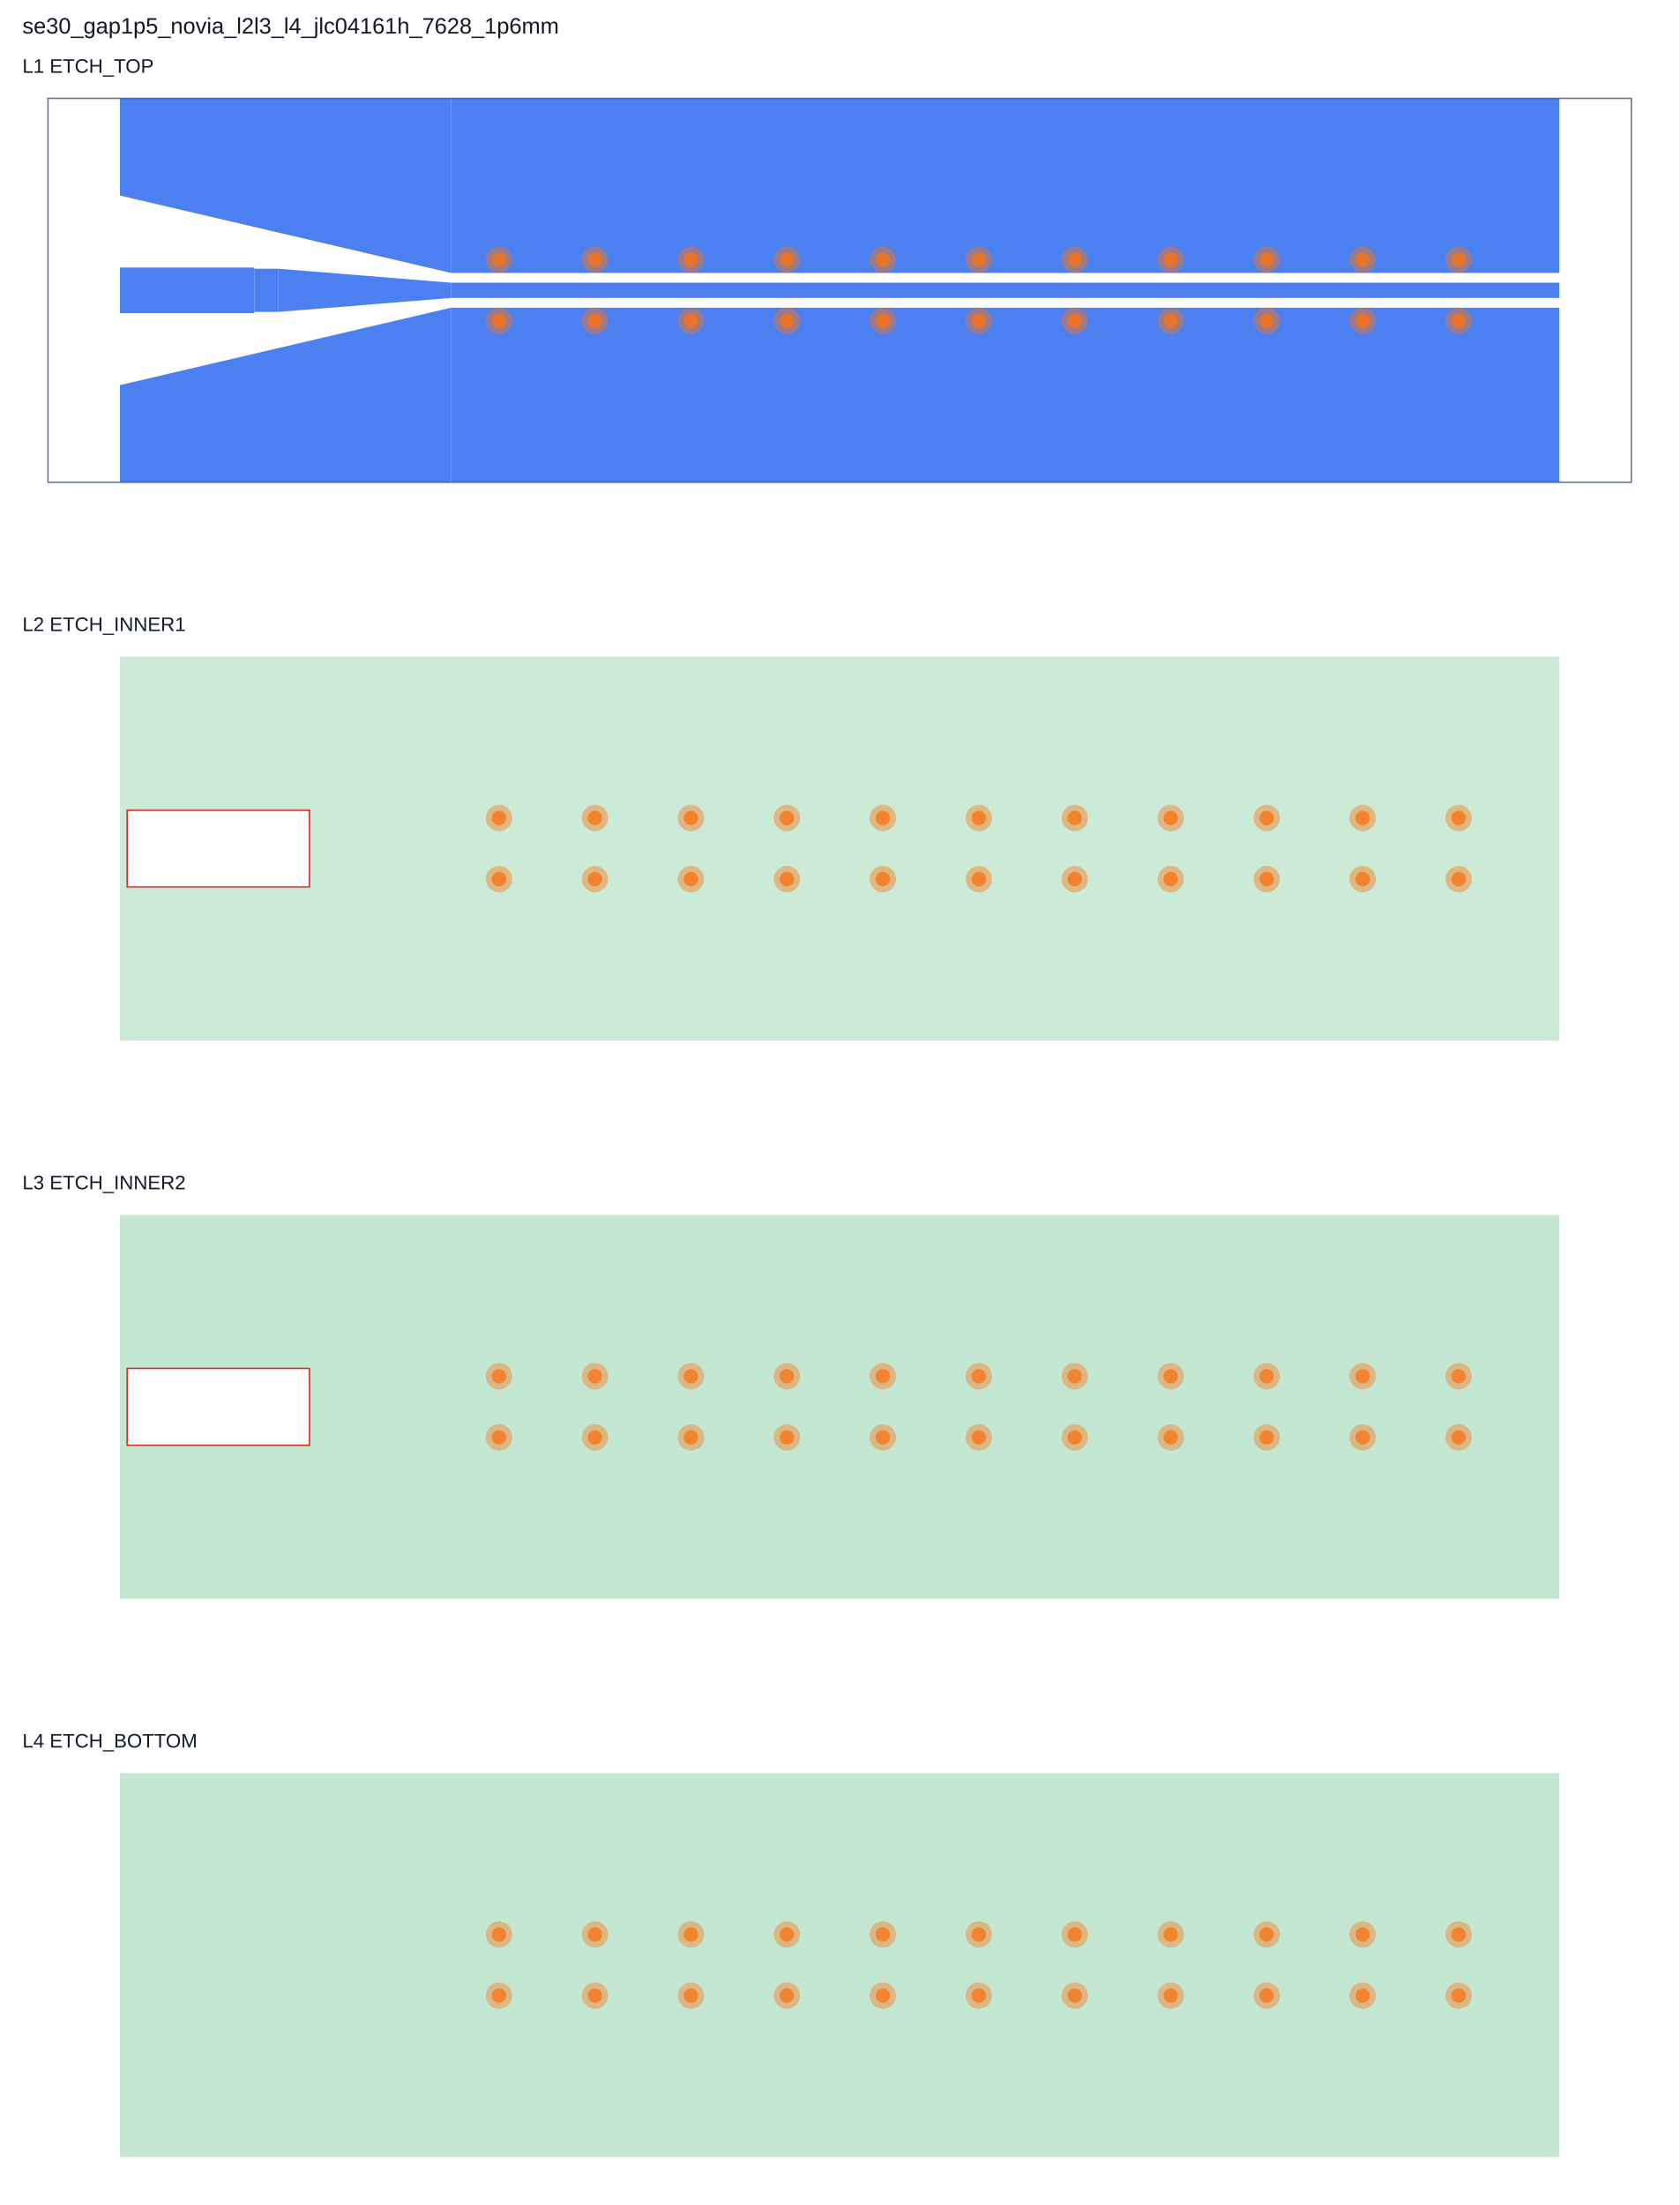
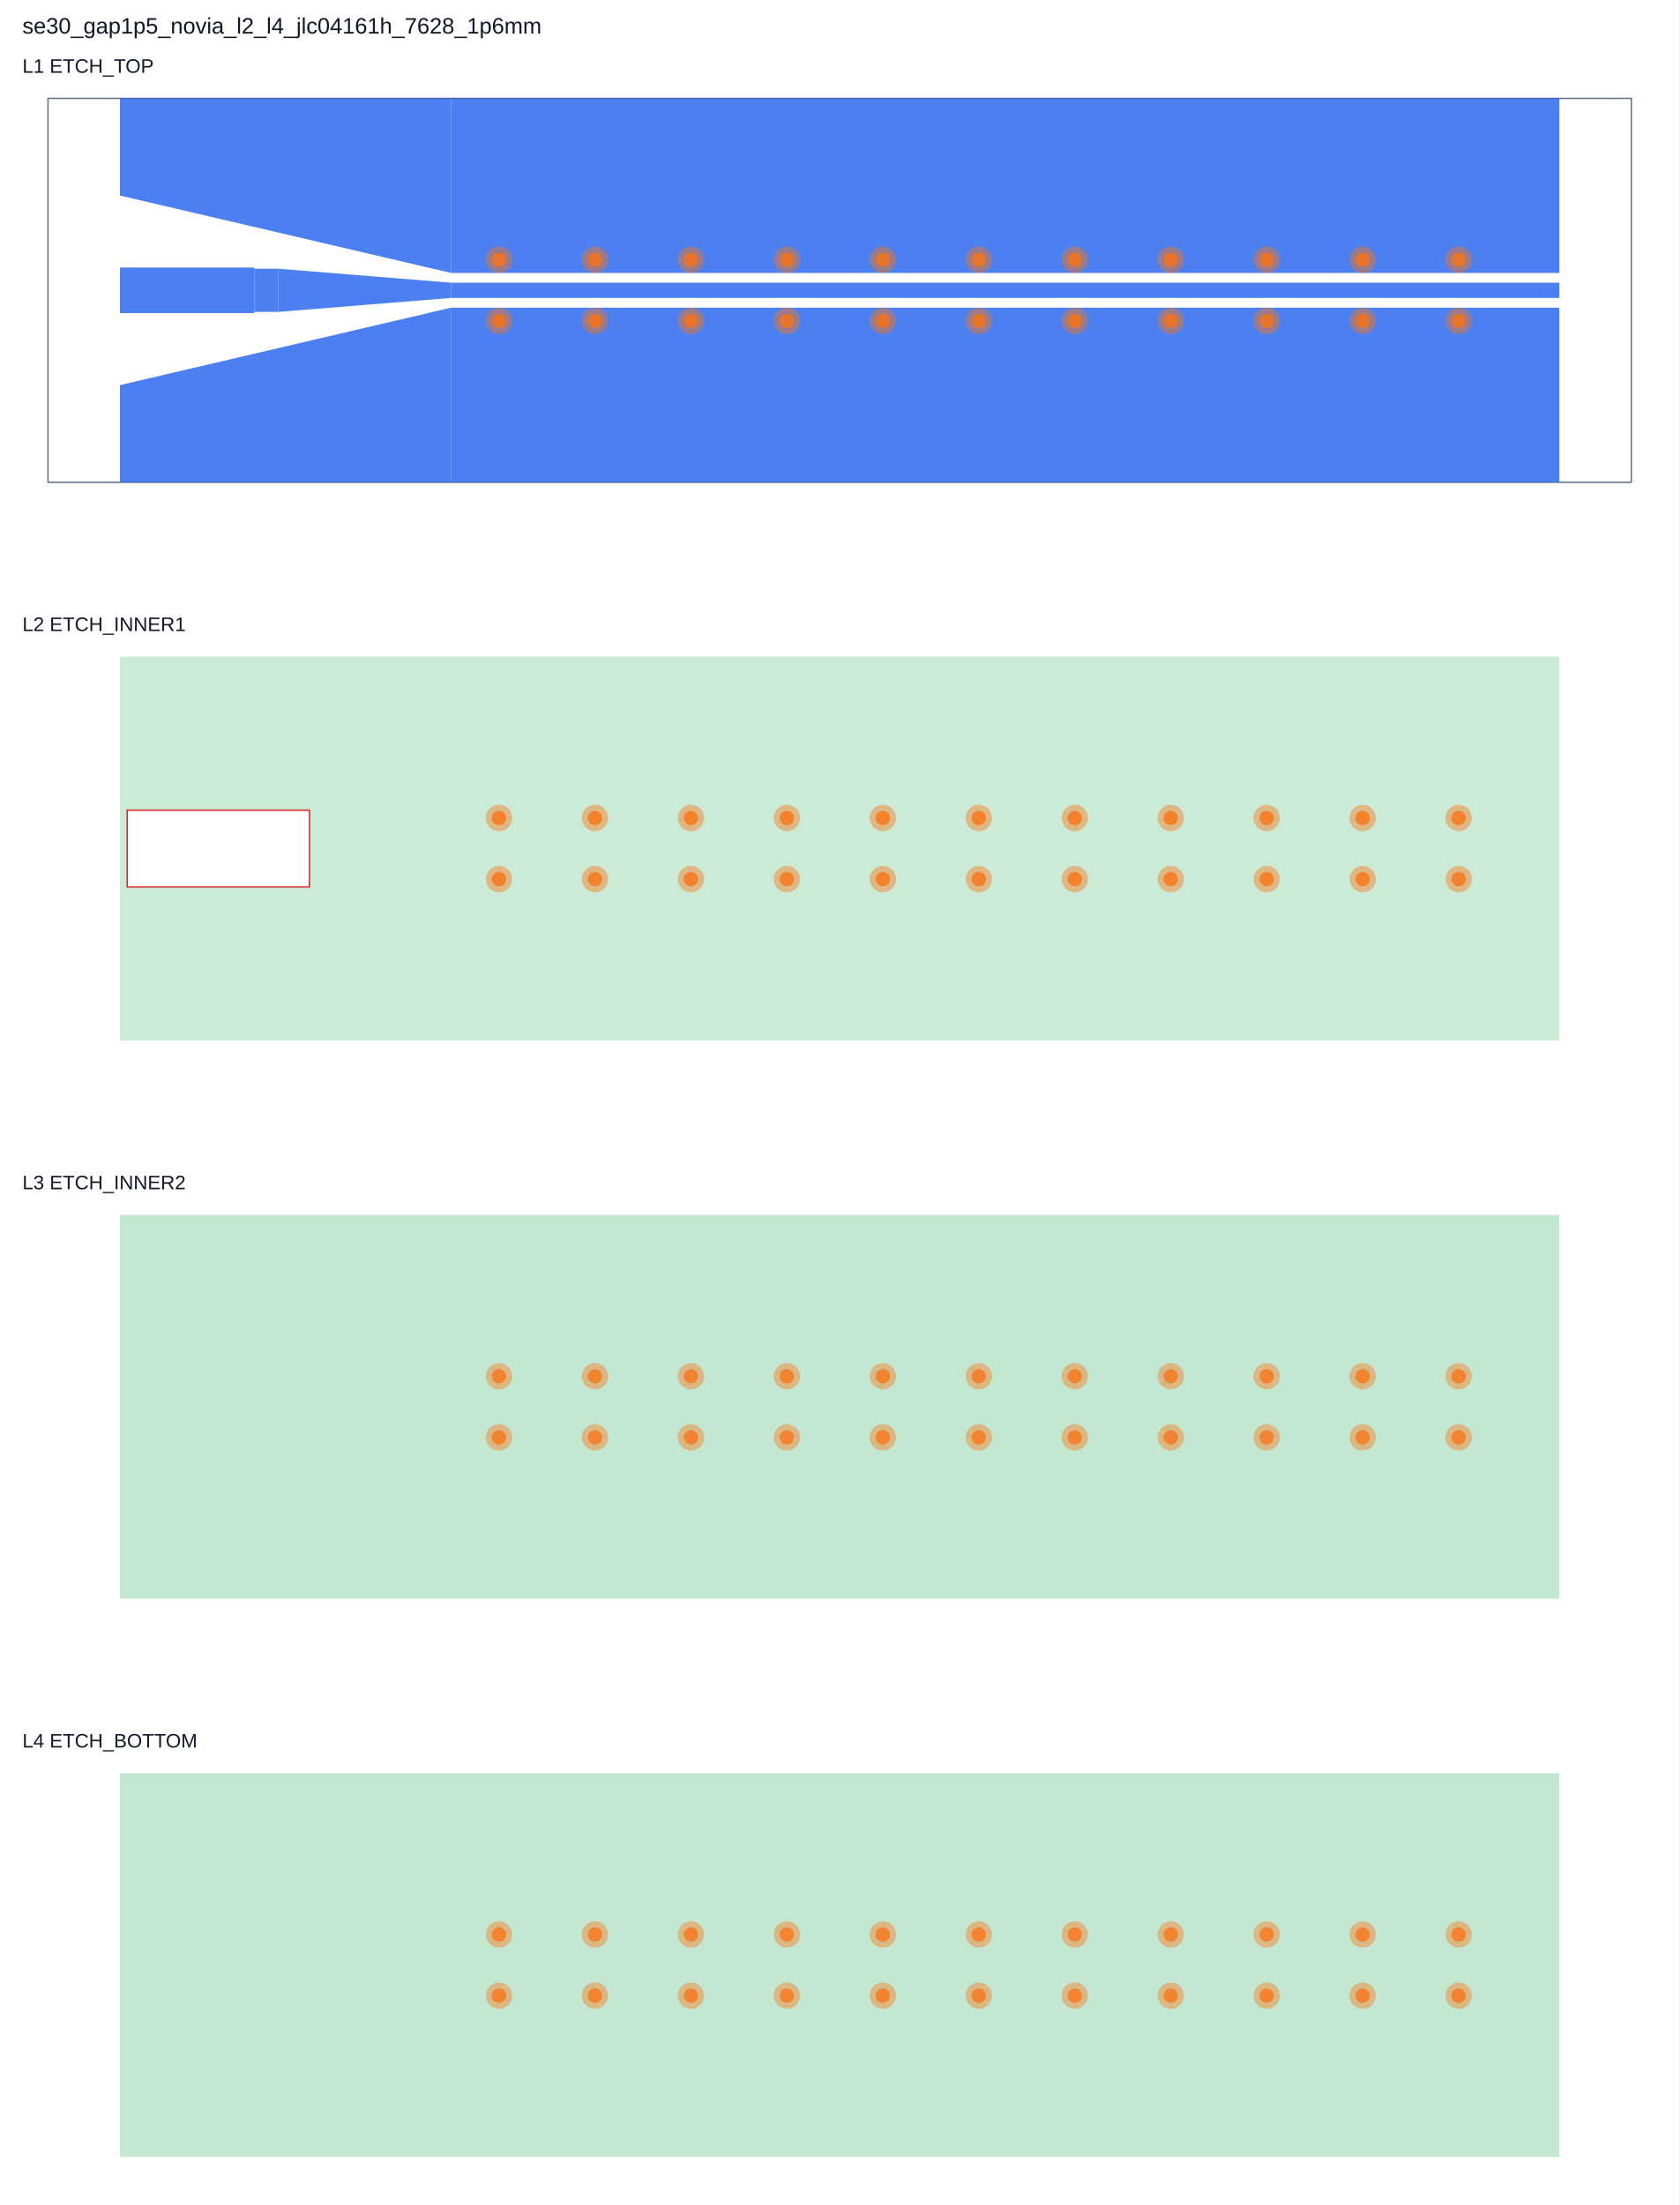
<svg xmlns="http://www.w3.org/2000/svg" width="1200" height="1575.429" viewBox="0 0 1200 1575.429">
  <rect x="0" y="0" width="1200" height="1575.429" fill="#ffffff" />
-   <text x="16" y="24" font-family="Arial, sans-serif" font-size="16" fill="#111827">se30_gap1p5_novia_l2l3_l4_jlc04161h_7628_1p6mm</text>
+   <text x="16" y="24" font-family="Arial, sans-serif" font-size="16" fill="#111827">se30_gap1p5_novia_l2_l4_jlc04161h_7628_1p6mm</text>
  <text x="16" y="52" font-family="Arial, sans-serif" font-size="14" fill="#111827">L1 ETCH_TOP</text>
  <rect x="34.286" y="70.286" width="1131.429" height="274.286" fill="none" stroke="#64748b" stroke-width="1" />
  <polygon points="85.714,139.714 322.286,195.019 322.286,70.286 85.714,70.286" fill="#2563eb" stroke="none" stroke-width="1" opacity="0.82" />
  <polygon points="85.714,275.143 85.714,344.571 322.286,344.571 322.286,219.838" fill="#2563eb" stroke="none" stroke-width="1" opacity="0.82" />
  <rect x="322.286" y="70.286" width="792" height="124.733" fill="#2563eb" stroke="none" stroke-width="1" opacity="0.82" />
  <rect x="322.286" y="219.838" width="792" height="124.733" fill="#2563eb" stroke="none" stroke-width="1" opacity="0.82" />
  <rect x="85.714" y="191.143" width="96" height="32.571" fill="#2563eb" stroke="none" stroke-width="1" opacity="0.82" />
  <rect x="181.714" y="192" width="17.143" height="30.857" fill="#2563eb" stroke="none" stroke-width="1" opacity="0.82" />
  <polygon points="198.857,222.857 322.286,212.871 322.286,201.986 198.857,192" fill="#2563eb" stroke="none" stroke-width="1" opacity="0.82" />
  <rect x="322.286" y="201.986" width="774.857" height="10.886" fill="#2563eb" stroke="none" stroke-width="1" opacity="0.82" />
  <rect x="1097.143" y="201.986" width="17.143" height="10.886" fill="#2563eb" stroke="none" stroke-width="1" opacity="0.82" />
  <circle cx="356.571" cy="185.59" r="9.429" fill="#f97316" opacity="0.451" />
  <circle cx="356.571" cy="185.59" r="5.143" fill="#f97316" opacity="0.82" />
  <circle cx="425.143" cy="185.59" r="9.429" fill="#f97316" opacity="0.451" />
  <circle cx="425.143" cy="185.59" r="5.143" fill="#f97316" opacity="0.82" />
  <circle cx="493.714" cy="185.59" r="9.429" fill="#f97316" opacity="0.451" />
  <circle cx="493.714" cy="185.59" r="5.143" fill="#f97316" opacity="0.82" />
  <circle cx="562.286" cy="185.59" r="9.429" fill="#f97316" opacity="0.451" />
  <circle cx="562.286" cy="185.59" r="5.143" fill="#f97316" opacity="0.82" />
  <circle cx="630.857" cy="185.59" r="9.429" fill="#f97316" opacity="0.451" />
  <circle cx="630.857" cy="185.59" r="5.143" fill="#f97316" opacity="0.82" />
  <circle cx="699.429" cy="185.59" r="9.429" fill="#f97316" opacity="0.451" />
  <circle cx="699.429" cy="185.59" r="5.143" fill="#f97316" opacity="0.82" />
  <circle cx="768" cy="185.59" r="9.429" fill="#f97316" opacity="0.451" />
  <circle cx="768" cy="185.59" r="5.143" fill="#f97316" opacity="0.82" />
  <circle cx="836.571" cy="185.59" r="9.429" fill="#f97316" opacity="0.451" />
  <circle cx="836.571" cy="185.59" r="5.143" fill="#f97316" opacity="0.82" />
  <circle cx="905.143" cy="185.59" r="9.429" fill="#f97316" opacity="0.451" />
  <circle cx="905.143" cy="185.59" r="5.143" fill="#f97316" opacity="0.82" />
  <circle cx="973.714" cy="185.59" r="9.429" fill="#f97316" opacity="0.451" />
  <circle cx="973.714" cy="185.59" r="5.143" fill="#f97316" opacity="0.82" />
  <circle cx="1042.286" cy="185.59" r="9.429" fill="#f97316" opacity="0.451" />
  <circle cx="1042.286" cy="185.59" r="5.143" fill="#f97316" opacity="0.82" />
  <circle cx="356.571" cy="229.267" r="9.429" fill="#f97316" opacity="0.451" />
  <circle cx="356.571" cy="229.267" r="5.143" fill="#f97316" opacity="0.82" />
  <circle cx="425.143" cy="229.267" r="9.429" fill="#f97316" opacity="0.451" />
  <circle cx="425.143" cy="229.267" r="5.143" fill="#f97316" opacity="0.82" />
  <circle cx="493.714" cy="229.267" r="9.429" fill="#f97316" opacity="0.451" />
  <circle cx="493.714" cy="229.267" r="5.143" fill="#f97316" opacity="0.82" />
  <circle cx="562.286" cy="229.267" r="9.429" fill="#f97316" opacity="0.451" />
  <circle cx="562.286" cy="229.267" r="5.143" fill="#f97316" opacity="0.82" />
  <circle cx="630.857" cy="229.267" r="9.429" fill="#f97316" opacity="0.451" />
  <circle cx="630.857" cy="229.267" r="5.143" fill="#f97316" opacity="0.82" />
  <circle cx="699.429" cy="229.267" r="9.429" fill="#f97316" opacity="0.451" />
  <circle cx="699.429" cy="229.267" r="5.143" fill="#f97316" opacity="0.82" />
  <circle cx="768" cy="229.267" r="9.429" fill="#f97316" opacity="0.451" />
  <circle cx="768" cy="229.267" r="5.143" fill="#f97316" opacity="0.82" />
  <circle cx="836.571" cy="229.267" r="9.429" fill="#f97316" opacity="0.451" />
  <circle cx="836.571" cy="229.267" r="5.143" fill="#f97316" opacity="0.82" />
  <circle cx="905.143" cy="229.267" r="9.429" fill="#f97316" opacity="0.451" />
  <circle cx="905.143" cy="229.267" r="5.143" fill="#f97316" opacity="0.82" />
  <circle cx="973.714" cy="229.267" r="9.429" fill="#f97316" opacity="0.451" />
  <circle cx="973.714" cy="229.267" r="5.143" fill="#f97316" opacity="0.82" />
  <circle cx="1042.286" cy="229.267" r="9.429" fill="#f97316" opacity="0.451" />
  <circle cx="1042.286" cy="229.267" r="5.143" fill="#f97316" opacity="0.82" />
  <text x="16" y="450.857" font-family="Arial, sans-serif" font-size="14" fill="#111827">L2 ETCH_INNER1</text>
  <rect x="85.714" y="469.143" width="1028.571" height="274.286" fill="#16a34a" stroke="none" stroke-width="1" opacity="0.22" />
  <circle cx="356.571" cy="584.447" r="9.429" fill="#f97316" opacity="0.44" />
  <circle cx="356.571" cy="584.447" r="5.143" fill="#f97316" opacity="0.8" />
  <circle cx="425.143" cy="584.447" r="9.429" fill="#f97316" opacity="0.44" />
  <circle cx="425.143" cy="584.447" r="5.143" fill="#f97316" opacity="0.8" />
  <circle cx="493.714" cy="584.447" r="9.429" fill="#f97316" opacity="0.44" />
  <circle cx="493.714" cy="584.447" r="5.143" fill="#f97316" opacity="0.8" />
  <circle cx="562.286" cy="584.447" r="9.429" fill="#f97316" opacity="0.44" />
  <circle cx="562.286" cy="584.447" r="5.143" fill="#f97316" opacity="0.8" />
  <circle cx="630.857" cy="584.447" r="9.429" fill="#f97316" opacity="0.44" />
  <circle cx="630.857" cy="584.447" r="5.143" fill="#f97316" opacity="0.8" />
  <circle cx="699.429" cy="584.447" r="9.429" fill="#f97316" opacity="0.44" />
  <circle cx="699.429" cy="584.447" r="5.143" fill="#f97316" opacity="0.8" />
  <circle cx="768" cy="584.447" r="9.429" fill="#f97316" opacity="0.44" />
  <circle cx="768" cy="584.447" r="5.143" fill="#f97316" opacity="0.8" />
  <circle cx="836.571" cy="584.447" r="9.429" fill="#f97316" opacity="0.44" />
  <circle cx="836.571" cy="584.447" r="5.143" fill="#f97316" opacity="0.8" />
  <circle cx="905.143" cy="584.447" r="9.429" fill="#f97316" opacity="0.44" />
  <circle cx="905.143" cy="584.447" r="5.143" fill="#f97316" opacity="0.8" />
  <circle cx="973.714" cy="584.447" r="9.429" fill="#f97316" opacity="0.44" />
  <circle cx="973.714" cy="584.447" r="5.143" fill="#f97316" opacity="0.8" />
  <circle cx="1042.286" cy="584.447" r="9.429" fill="#f97316" opacity="0.44" />
  <circle cx="1042.286" cy="584.447" r="5.143" fill="#f97316" opacity="0.8" />
  <circle cx="356.571" cy="628.124" r="9.429" fill="#f97316" opacity="0.44" />
  <circle cx="356.571" cy="628.124" r="5.143" fill="#f97316" opacity="0.8" />
  <circle cx="425.143" cy="628.124" r="9.429" fill="#f97316" opacity="0.44" />
  <circle cx="425.143" cy="628.124" r="5.143" fill="#f97316" opacity="0.8" />
  <circle cx="493.714" cy="628.124" r="9.429" fill="#f97316" opacity="0.44" />
  <circle cx="493.714" cy="628.124" r="5.143" fill="#f97316" opacity="0.8" />
  <circle cx="562.286" cy="628.124" r="9.429" fill="#f97316" opacity="0.44" />
  <circle cx="562.286" cy="628.124" r="5.143" fill="#f97316" opacity="0.8" />
  <circle cx="630.857" cy="628.124" r="9.429" fill="#f97316" opacity="0.44" />
  <circle cx="630.857" cy="628.124" r="5.143" fill="#f97316" opacity="0.8" />
  <circle cx="699.429" cy="628.124" r="9.429" fill="#f97316" opacity="0.44" />
  <circle cx="699.429" cy="628.124" r="5.143" fill="#f97316" opacity="0.8" />
  <circle cx="768" cy="628.124" r="9.429" fill="#f97316" opacity="0.44" />
  <circle cx="768" cy="628.124" r="5.143" fill="#f97316" opacity="0.8" />
  <circle cx="836.571" cy="628.124" r="9.429" fill="#f97316" opacity="0.44" />
  <circle cx="836.571" cy="628.124" r="5.143" fill="#f97316" opacity="0.8" />
  <circle cx="905.143" cy="628.124" r="9.429" fill="#f97316" opacity="0.44" />
  <circle cx="905.143" cy="628.124" r="5.143" fill="#f97316" opacity="0.8" />
  <circle cx="973.714" cy="628.124" r="9.429" fill="#f97316" opacity="0.44" />
  <circle cx="973.714" cy="628.124" r="5.143" fill="#f97316" opacity="0.8" />
  <circle cx="1042.286" cy="628.124" r="9.429" fill="#f97316" opacity="0.44" />
  <circle cx="1042.286" cy="628.124" r="5.143" fill="#f97316" opacity="0.8" />
  <rect x="90.857" y="578.857" width="130.286" height="54.857" fill="#ffffff" stroke="none" stroke-width="1" opacity="1" />
  <rect x="90.857" y="578.857" width="130.286" height="54.857" fill="none" stroke="#dc2626" stroke-width="1" opacity="1" />
  <text x="16" y="849.714" font-family="Arial, sans-serif" font-size="14" fill="#111827">L3 ETCH_INNER2</text>
  <rect x="85.714" y="868" width="1028.571" height="274.286" fill="#16a34a" stroke="none" stroke-width="1" opacity="0.26" />
  <circle cx="356.571" cy="983.305" r="9.429" fill="#f97316" opacity="0.412" />
  <circle cx="356.571" cy="983.305" r="5.143" fill="#f97316" opacity="0.75" />
  <circle cx="425.143" cy="983.305" r="9.429" fill="#f97316" opacity="0.412" />
  <circle cx="425.143" cy="983.305" r="5.143" fill="#f97316" opacity="0.75" />
  <circle cx="493.714" cy="983.305" r="9.429" fill="#f97316" opacity="0.412" />
  <circle cx="493.714" cy="983.305" r="5.143" fill="#f97316" opacity="0.75" />
  <circle cx="562.286" cy="983.305" r="9.429" fill="#f97316" opacity="0.412" />
  <circle cx="562.286" cy="983.305" r="5.143" fill="#f97316" opacity="0.75" />
  <circle cx="630.857" cy="983.305" r="9.429" fill="#f97316" opacity="0.412" />
  <circle cx="630.857" cy="983.305" r="5.143" fill="#f97316" opacity="0.75" />
  <circle cx="699.429" cy="983.305" r="9.429" fill="#f97316" opacity="0.412" />
  <circle cx="699.429" cy="983.305" r="5.143" fill="#f97316" opacity="0.75" />
  <circle cx="768" cy="983.305" r="9.429" fill="#f97316" opacity="0.412" />
  <circle cx="768" cy="983.305" r="5.143" fill="#f97316" opacity="0.75" />
  <circle cx="836.571" cy="983.305" r="9.429" fill="#f97316" opacity="0.412" />
  <circle cx="836.571" cy="983.305" r="5.143" fill="#f97316" opacity="0.75" />
  <circle cx="905.143" cy="983.305" r="9.429" fill="#f97316" opacity="0.412" />
  <circle cx="905.143" cy="983.305" r="5.143" fill="#f97316" opacity="0.75" />
  <circle cx="973.714" cy="983.305" r="9.429" fill="#f97316" opacity="0.412" />
  <circle cx="973.714" cy="983.305" r="5.143" fill="#f97316" opacity="0.75" />
  <circle cx="1042.286" cy="983.305" r="9.429" fill="#f97316" opacity="0.412" />
  <circle cx="1042.286" cy="983.305" r="5.143" fill="#f97316" opacity="0.75" />
  <circle cx="356.571" cy="1026.981" r="9.429" fill="#f97316" opacity="0.412" />
  <circle cx="356.571" cy="1026.981" r="5.143" fill="#f97316" opacity="0.75" />
  <circle cx="425.143" cy="1026.981" r="9.429" fill="#f97316" opacity="0.412" />
  <circle cx="425.143" cy="1026.981" r="5.143" fill="#f97316" opacity="0.75" />
  <circle cx="493.714" cy="1026.981" r="9.429" fill="#f97316" opacity="0.412" />
  <circle cx="493.714" cy="1026.981" r="5.143" fill="#f97316" opacity="0.75" />
  <circle cx="562.286" cy="1026.981" r="9.429" fill="#f97316" opacity="0.412" />
  <circle cx="562.286" cy="1026.981" r="5.143" fill="#f97316" opacity="0.75" />
  <circle cx="630.857" cy="1026.981" r="9.429" fill="#f97316" opacity="0.412" />
  <circle cx="630.857" cy="1026.981" r="5.143" fill="#f97316" opacity="0.75" />
  <circle cx="699.429" cy="1026.981" r="9.429" fill="#f97316" opacity="0.412" />
  <circle cx="699.429" cy="1026.981" r="5.143" fill="#f97316" opacity="0.75" />
  <circle cx="768" cy="1026.981" r="9.429" fill="#f97316" opacity="0.412" />
  <circle cx="768" cy="1026.981" r="5.143" fill="#f97316" opacity="0.75" />
  <circle cx="836.571" cy="1026.981" r="9.429" fill="#f97316" opacity="0.412" />
  <circle cx="836.571" cy="1026.981" r="5.143" fill="#f97316" opacity="0.75" />
  <circle cx="905.143" cy="1026.981" r="9.429" fill="#f97316" opacity="0.412" />
  <circle cx="905.143" cy="1026.981" r="5.143" fill="#f97316" opacity="0.75" />
  <circle cx="973.714" cy="1026.981" r="9.429" fill="#f97316" opacity="0.412" />
  <circle cx="973.714" cy="1026.981" r="5.143" fill="#f97316" opacity="0.75" />
  <circle cx="1042.286" cy="1026.981" r="9.429" fill="#f97316" opacity="0.412" />
  <circle cx="1042.286" cy="1026.981" r="5.143" fill="#f97316" opacity="0.75" />
-   <rect x="90.857" y="977.714" width="130.286" height="54.857" fill="#ffffff" stroke="none" stroke-width="1" opacity="1" />
-   <rect x="90.857" y="977.714" width="130.286" height="54.857" fill="none" stroke="#dc2626" stroke-width="1" opacity="1" />
  <text x="16" y="1248.571" font-family="Arial, sans-serif" font-size="14" fill="#111827">L4 ETCH_BOTTOM</text>
  <rect x="85.714" y="1266.857" width="1028.571" height="274.286" fill="#16a34a" stroke="none" stroke-width="1" opacity="0.26" />
  <circle cx="356.571" cy="1382.162" r="9.429" fill="#f97316" opacity="0.412" />
  <circle cx="356.571" cy="1382.162" r="5.143" fill="#f97316" opacity="0.75" />
  <circle cx="425.143" cy="1382.162" r="9.429" fill="#f97316" opacity="0.412" />
  <circle cx="425.143" cy="1382.162" r="5.143" fill="#f97316" opacity="0.75" />
  <circle cx="493.714" cy="1382.162" r="9.429" fill="#f97316" opacity="0.412" />
  <circle cx="493.714" cy="1382.162" r="5.143" fill="#f97316" opacity="0.75" />
  <circle cx="562.286" cy="1382.162" r="9.429" fill="#f97316" opacity="0.412" />
  <circle cx="562.286" cy="1382.162" r="5.143" fill="#f97316" opacity="0.75" />
  <circle cx="630.857" cy="1382.162" r="9.429" fill="#f97316" opacity="0.412" />
  <circle cx="630.857" cy="1382.162" r="5.143" fill="#f97316" opacity="0.75" />
  <circle cx="699.429" cy="1382.162" r="9.429" fill="#f97316" opacity="0.412" />
  <circle cx="699.429" cy="1382.162" r="5.143" fill="#f97316" opacity="0.75" />
  <circle cx="768" cy="1382.162" r="9.429" fill="#f97316" opacity="0.412" />
  <circle cx="768" cy="1382.162" r="5.143" fill="#f97316" opacity="0.75" />
  <circle cx="836.571" cy="1382.162" r="9.429" fill="#f97316" opacity="0.412" />
  <circle cx="836.571" cy="1382.162" r="5.143" fill="#f97316" opacity="0.75" />
  <circle cx="905.143" cy="1382.162" r="9.429" fill="#f97316" opacity="0.412" />
  <circle cx="905.143" cy="1382.162" r="5.143" fill="#f97316" opacity="0.75" />
  <circle cx="973.714" cy="1382.162" r="9.429" fill="#f97316" opacity="0.412" />
  <circle cx="973.714" cy="1382.162" r="5.143" fill="#f97316" opacity="0.75" />
  <circle cx="1042.286" cy="1382.162" r="9.429" fill="#f97316" opacity="0.412" />
  <circle cx="1042.286" cy="1382.162" r="5.143" fill="#f97316" opacity="0.75" />
  <circle cx="356.571" cy="1425.838" r="9.429" fill="#f97316" opacity="0.412" />
  <circle cx="356.571" cy="1425.838" r="5.143" fill="#f97316" opacity="0.75" />
  <circle cx="425.143" cy="1425.838" r="9.429" fill="#f97316" opacity="0.412" />
  <circle cx="425.143" cy="1425.838" r="5.143" fill="#f97316" opacity="0.75" />
  <circle cx="493.714" cy="1425.838" r="9.429" fill="#f97316" opacity="0.412" />
  <circle cx="493.714" cy="1425.838" r="5.143" fill="#f97316" opacity="0.75" />
  <circle cx="562.286" cy="1425.838" r="9.429" fill="#f97316" opacity="0.412" />
  <circle cx="562.286" cy="1425.838" r="5.143" fill="#f97316" opacity="0.75" />
  <circle cx="630.857" cy="1425.838" r="9.429" fill="#f97316" opacity="0.412" />
  <circle cx="630.857" cy="1425.838" r="5.143" fill="#f97316" opacity="0.75" />
  <circle cx="699.429" cy="1425.838" r="9.429" fill="#f97316" opacity="0.412" />
  <circle cx="699.429" cy="1425.838" r="5.143" fill="#f97316" opacity="0.75" />
  <circle cx="768" cy="1425.838" r="9.429" fill="#f97316" opacity="0.412" />
  <circle cx="768" cy="1425.838" r="5.143" fill="#f97316" opacity="0.75" />
  <circle cx="836.571" cy="1425.838" r="9.429" fill="#f97316" opacity="0.412" />
  <circle cx="836.571" cy="1425.838" r="5.143" fill="#f97316" opacity="0.75" />
  <circle cx="905.143" cy="1425.838" r="9.429" fill="#f97316" opacity="0.412" />
  <circle cx="905.143" cy="1425.838" r="5.143" fill="#f97316" opacity="0.75" />
  <circle cx="973.714" cy="1425.838" r="9.429" fill="#f97316" opacity="0.412" />
  <circle cx="973.714" cy="1425.838" r="5.143" fill="#f97316" opacity="0.75" />
  <circle cx="1042.286" cy="1425.838" r="9.429" fill="#f97316" opacity="0.412" />
  <circle cx="1042.286" cy="1425.838" r="5.143" fill="#f97316" opacity="0.75" />
</svg>
